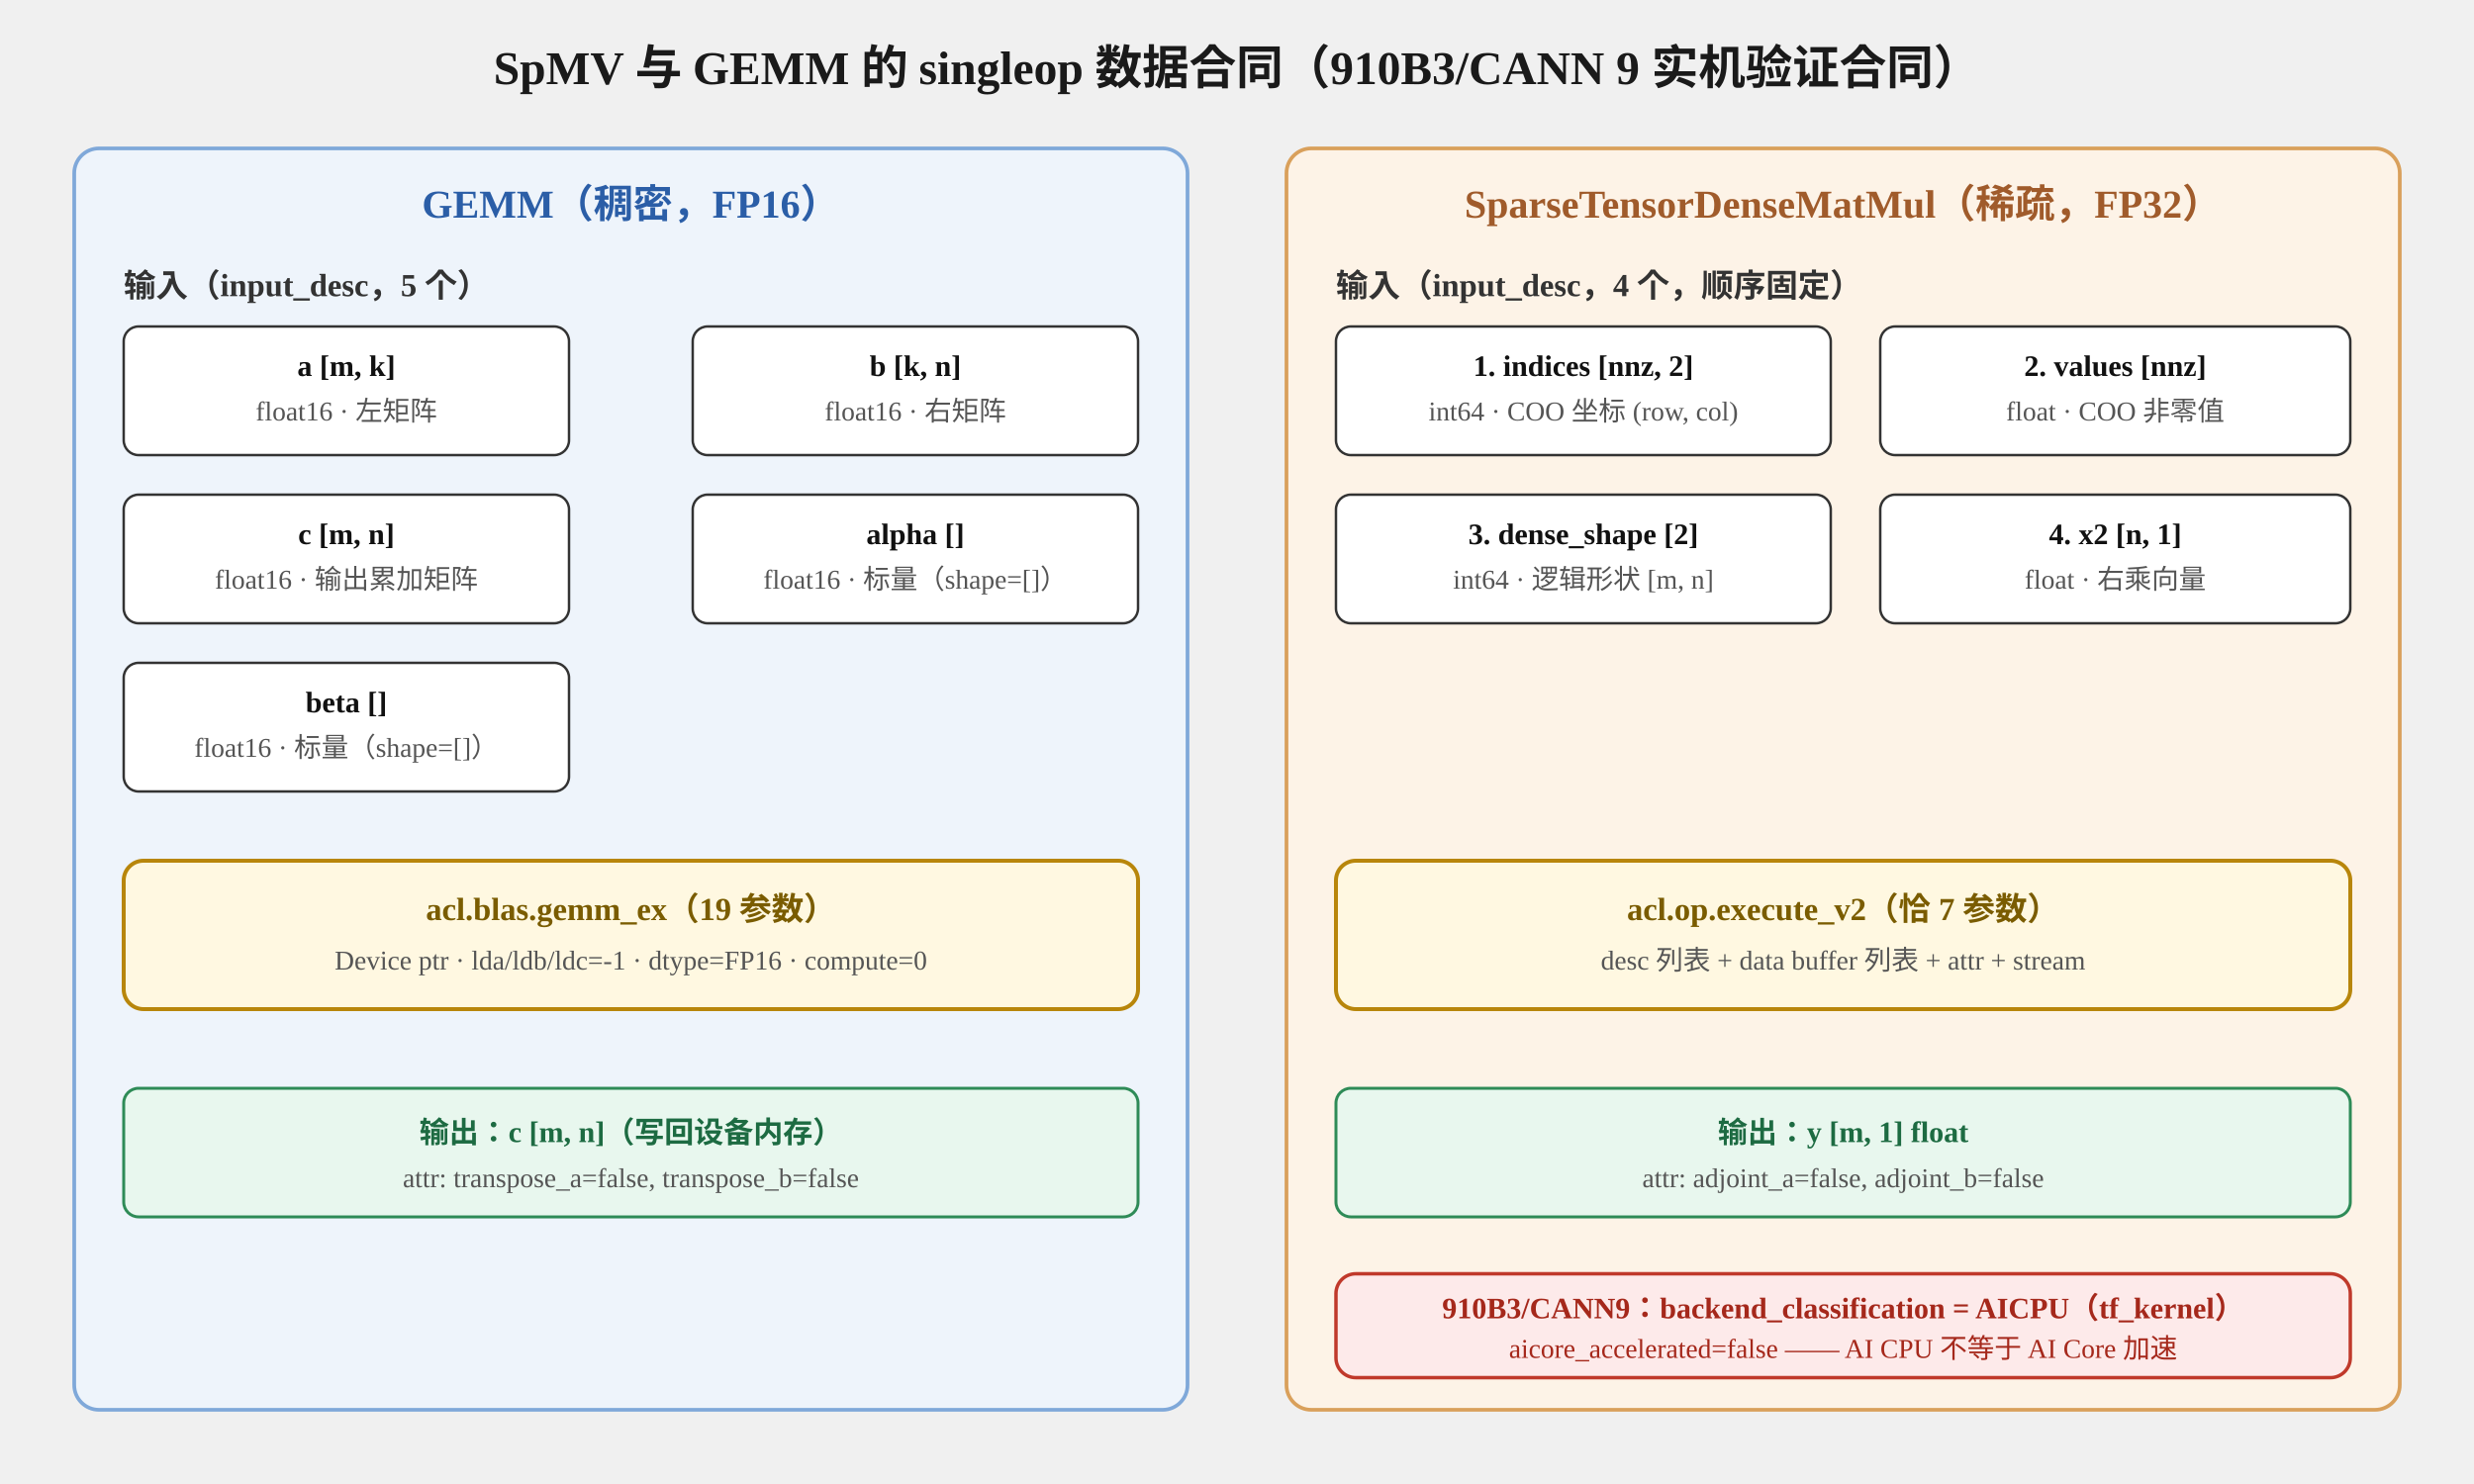
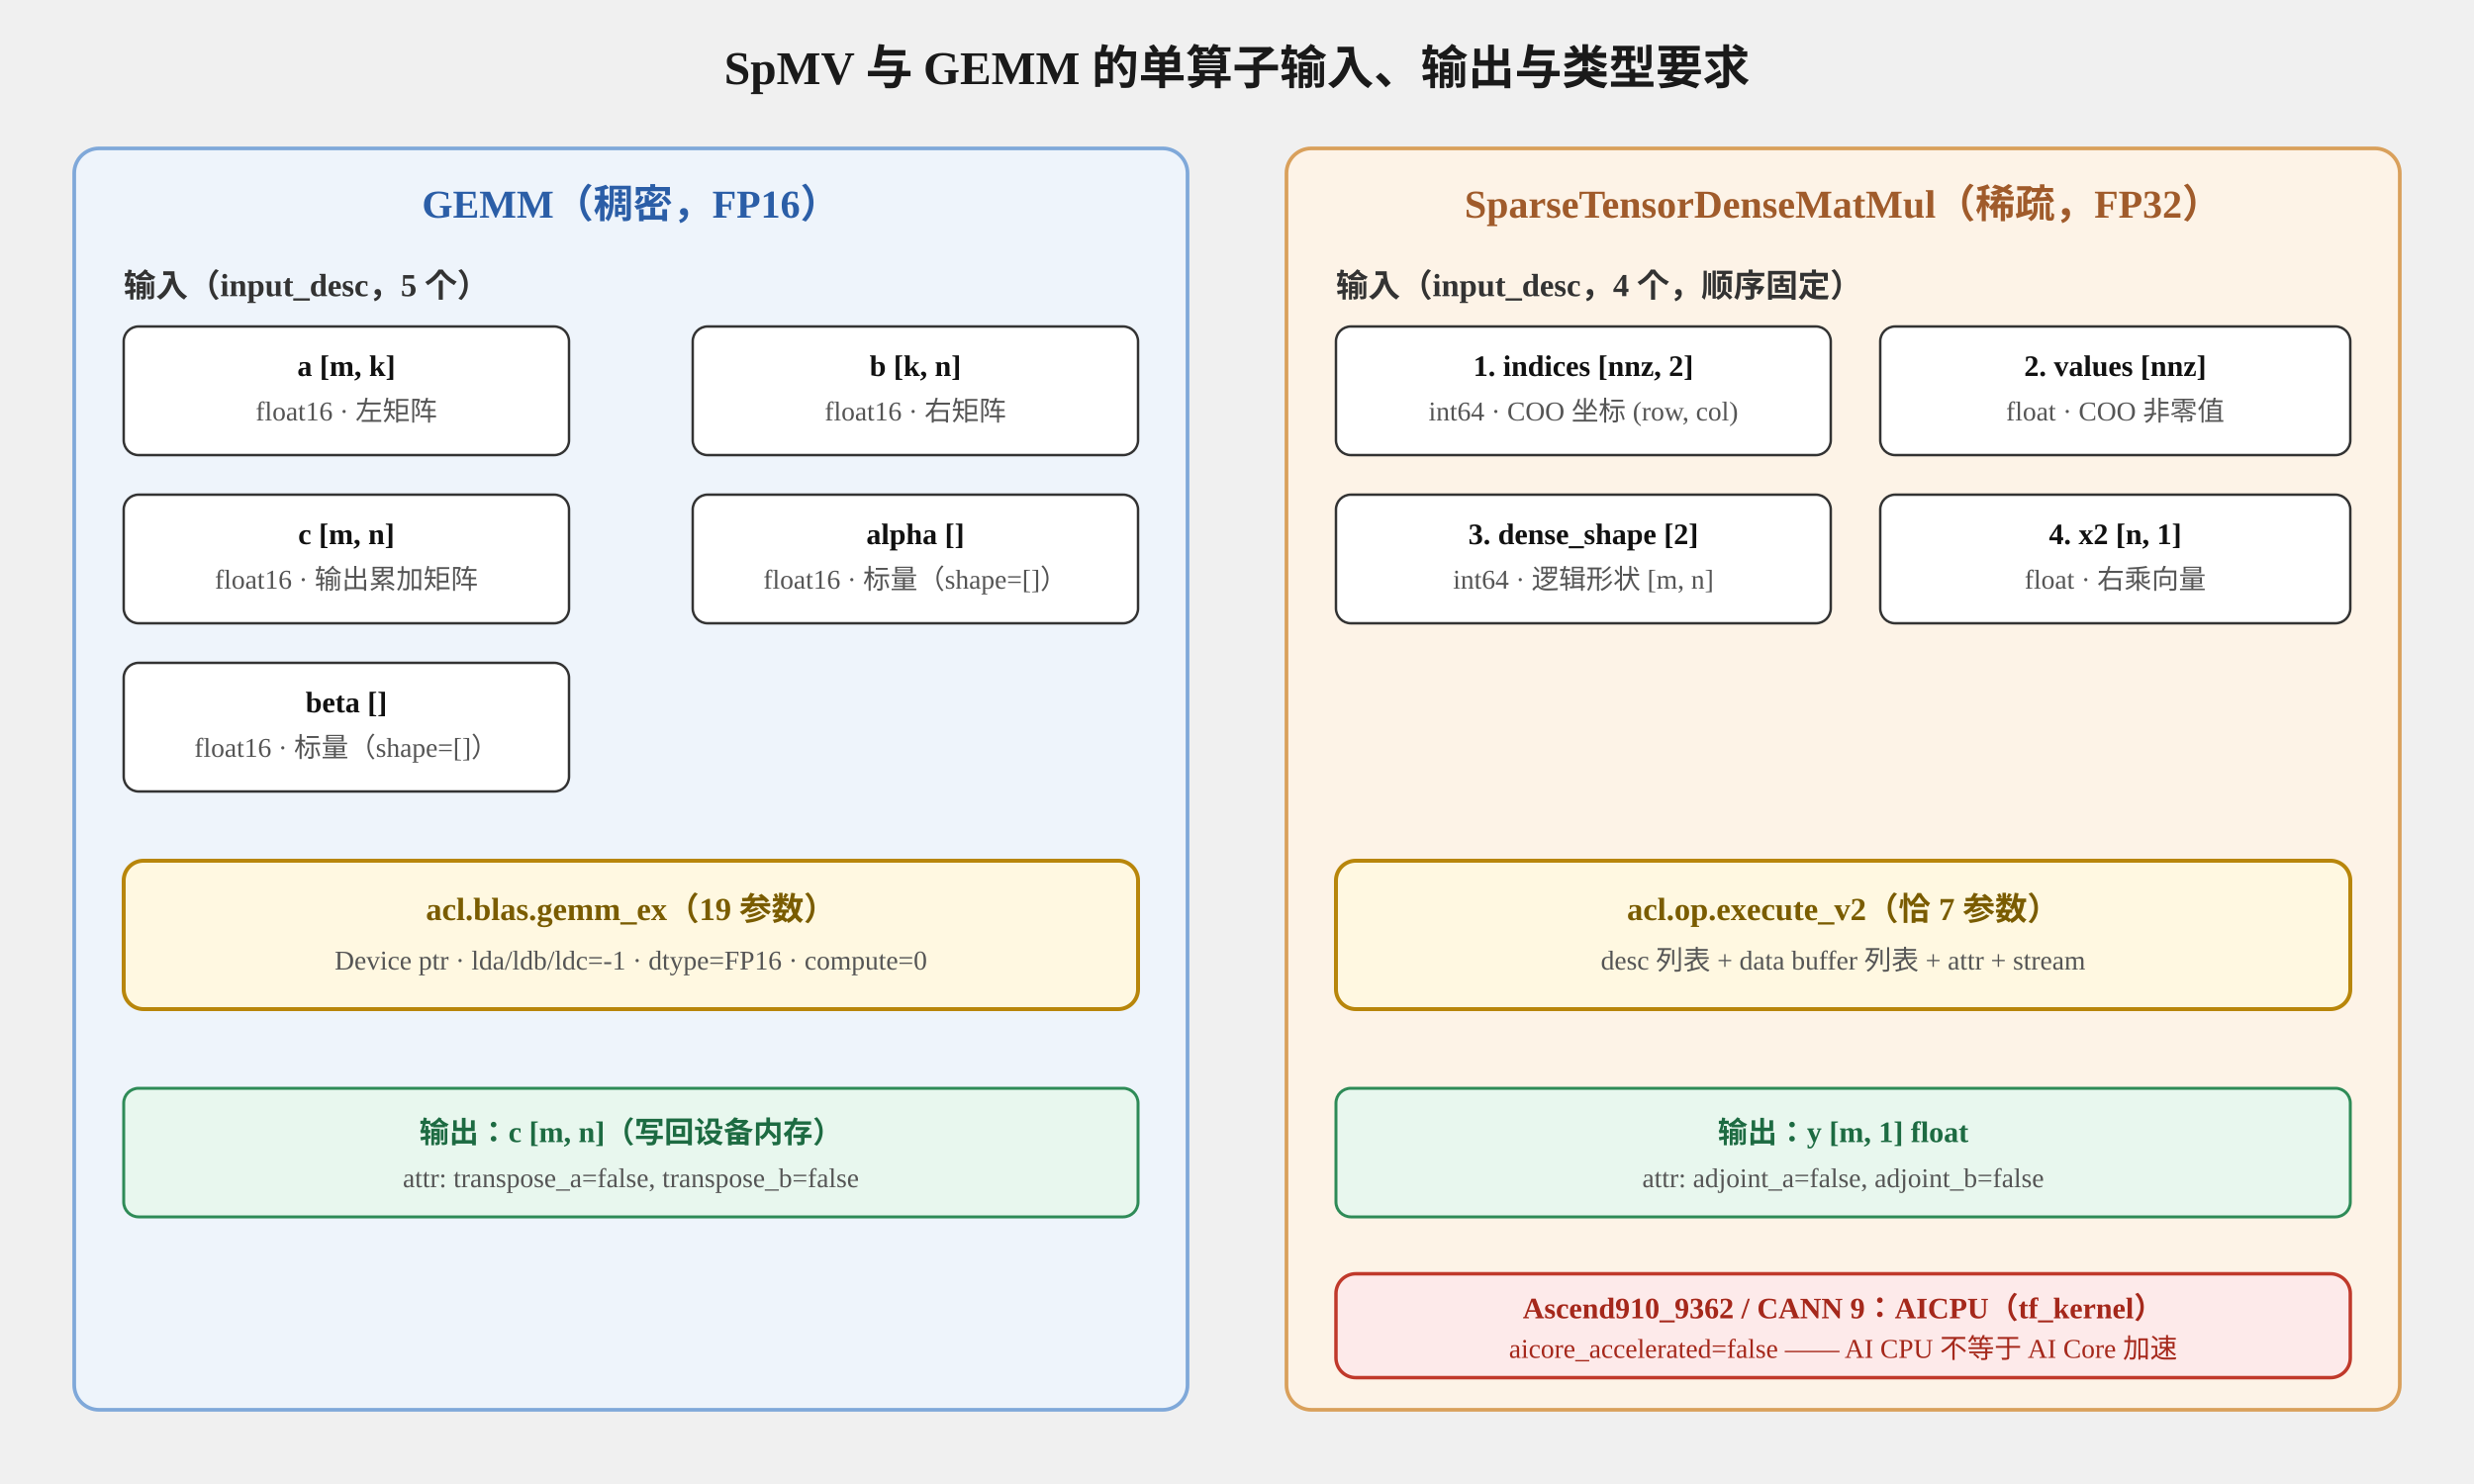
<svg xmlns="http://www.w3.org/2000/svg" width="1000" height="600" viewBox="0 0 1000 600">
  <defs>
    <marker id="arrow2" viewBox="0 0 10 10" refX="9" refY="5" markerWidth="7" markerHeight="7" orient="auto-start-reverse">
      <path d="M 0 0 L 10 5 L 0 10 z" fill="#333" />
    </marker>
  </defs>
-   <text x="500" y="34" text-anchor="middle" font-size="19" font-weight="bold" fill="#1a1a1a">SpMV 与 GEMM 的 singleop 数据合同（910B3/CANN 9 实机验证合同）</text>
+   <text x="500" y="34" text-anchor="middle" font-size="19" font-weight="bold" fill="#1a1a1a">SpMV 与 GEMM 的单算子输入、输出与类型要求</text>
  <rect x="30" y="60" width="450" height="510" rx="10" fill="#eef4fb" stroke="#7fa8d9" stroke-width="1.5" />
  <text x="255" y="88" text-anchor="middle" font-size="16" font-weight="bold" fill="#2b5ea7">GEMM（稠密，FP16）</text>
  <text x="50" y="120" font-size="13" font-weight="bold" fill="#333">输入（input_desc，5 个）</text>
  <rect x="50" y="132" width="180" height="52" rx="6" fill="#ffffff" stroke="#333" stroke-width="1" />
  <text x="140" y="152" text-anchor="middle" font-size="12" font-weight="bold" fill="#111">a [m, k]</text>
  <text x="140" y="170" text-anchor="middle" font-size="11" fill="#555">float16 · 左矩阵</text>
  <rect x="280" y="132" width="180" height="52" rx="6" fill="#ffffff" stroke="#333" stroke-width="1" />
  <text x="370" y="152" text-anchor="middle" font-size="12" font-weight="bold" fill="#111">b [k, n]</text>
  <text x="370" y="170" text-anchor="middle" font-size="11" fill="#555">float16 · 右矩阵</text>
  <rect x="50" y="200" width="180" height="52" rx="6" fill="#ffffff" stroke="#333" stroke-width="1" />
  <text x="140" y="220" text-anchor="middle" font-size="12" font-weight="bold" fill="#111">c [m, n]</text>
  <text x="140" y="238" text-anchor="middle" font-size="11" fill="#555">float16 · 输出累加矩阵</text>
  <rect x="280" y="200" width="180" height="52" rx="6" fill="#ffffff" stroke="#333" stroke-width="1" />
  <text x="370" y="220" text-anchor="middle" font-size="12" font-weight="bold" fill="#111">alpha []</text>
  <text x="370" y="238" text-anchor="middle" font-size="11" fill="#555">float16 · 标量（shape=[]）</text>
  <rect x="50" y="268" width="180" height="52" rx="6" fill="#ffffff" stroke="#333" stroke-width="1" />
  <text x="140" y="288" text-anchor="middle" font-size="12" font-weight="bold" fill="#111">beta []</text>
  <text x="140" y="306" text-anchor="middle" font-size="11" fill="#555">float16 · 标量（shape=[]）</text>
  <rect x="50" y="348" width="410" height="60" rx="8" fill="#fff8e1" stroke="#b8860b" stroke-width="1.6" />
  <text x="255" y="372" text-anchor="middle" font-size="13" font-weight="bold" fill="#7a5c00">acl.blas.gemm_ex（19 参数）</text>
  <text x="255" y="392" text-anchor="middle" font-size="11" fill="#555">Device ptr · lda/ldb/ldc=-1 · dtype=FP16 · compute=0</text>
  <rect x="50" y="440" width="410" height="52" rx="6" fill="#e8f7ee" stroke="#2e8b57" stroke-width="1.2" />
  <text x="255" y="462" text-anchor="middle" font-size="12" font-weight="bold" fill="#1d6b42">输出：c [m, n]（写回设备内存）</text>
  <text x="255" y="480" text-anchor="middle" font-size="11" fill="#555">attr: transpose_a=false, transpose_b=false</text>
  <rect x="520" y="60" width="450" height="510" rx="10" fill="#fdf3e7" stroke="#d9a05b" stroke-width="1.5" />
  <text x="745" y="88" text-anchor="middle" font-size="16" font-weight="bold" fill="#a05b2b">SparseTensorDenseMatMul（稀疏，FP32）</text>
  <text x="540" y="120" font-size="13" font-weight="bold" fill="#333">输入（input_desc，4 个，顺序固定）</text>
  <rect x="540" y="132" width="200" height="52" rx="6" fill="#ffffff" stroke="#333" stroke-width="1" />
  <text x="640" y="152" text-anchor="middle" font-size="12" font-weight="bold" fill="#111">1. indices [nnz, 2]</text>
  <text x="640" y="170" text-anchor="middle" font-size="11" fill="#555">int64 · COO 坐标 (row, col)</text>
  <rect x="760" y="132" width="190" height="52" rx="6" fill="#ffffff" stroke="#333" stroke-width="1" />
  <text x="855" y="152" text-anchor="middle" font-size="12" font-weight="bold" fill="#111">2. values [nnz]</text>
  <text x="855" y="170" text-anchor="middle" font-size="11" fill="#555">float · COO 非零值</text>
  <rect x="540" y="200" width="200" height="52" rx="6" fill="#ffffff" stroke="#333" stroke-width="1" />
  <text x="640" y="220" text-anchor="middle" font-size="12" font-weight="bold" fill="#111">3. dense_shape [2]</text>
  <text x="640" y="238" text-anchor="middle" font-size="11" fill="#555">int64 · 逻辑形状 [m, n]</text>
  <rect x="760" y="200" width="190" height="52" rx="6" fill="#ffffff" stroke="#333" stroke-width="1" />
  <text x="855" y="220" text-anchor="middle" font-size="12" font-weight="bold" fill="#111">4. x2 [n, 1]</text>
  <text x="855" y="238" text-anchor="middle" font-size="11" fill="#555">float · 右乘向量</text>
  <rect x="540" y="348" width="410" height="60" rx="8" fill="#fff8e1" stroke="#b8860b" stroke-width="1.6" />
  <text x="745" y="372" text-anchor="middle" font-size="13" font-weight="bold" fill="#7a5c00">acl.op.execute_v2（恰 7 参数）</text>
  <text x="745" y="392" text-anchor="middle" font-size="11" fill="#555">desc 列表 + data buffer 列表 + attr + stream</text>
  <rect x="540" y="440" width="410" height="52" rx="6" fill="#e8f7ee" stroke="#2e8b57" stroke-width="1.2" />
  <text x="745" y="462" text-anchor="middle" font-size="12" font-weight="bold" fill="#1d6b42">输出：y [m, 1] float</text>
  <text x="745" y="480" text-anchor="middle" font-size="11" fill="#555">attr: adjoint_a=false, adjoint_b=false</text>
  <rect x="540" y="515" width="410" height="42" rx="8" fill="#fdeaea" stroke="#c0392b" stroke-width="1.4" />
-   <text x="745" y="533" text-anchor="middle" font-size="12" font-weight="bold" fill="#a5281b">910B3/CANN9：backend_classification = AICPU（tf_kernel）</text>
+   <text x="745" y="533" text-anchor="middle" font-size="12" font-weight="bold" fill="#a5281b">Ascend910_9362 / CANN 9：AICPU（tf_kernel）</text>
  <text x="745" y="549" text-anchor="middle" font-size="11" fill="#a5281b">aicore_accelerated=false —— AI CPU 不等于 AI Core 加速</text>
  <rect x="30" y="590" width="940" height="0" fill="none" />
  <text x="500" y="596" text-anchor="middle" font-size="0" fill="#000"> </text>
</svg>
